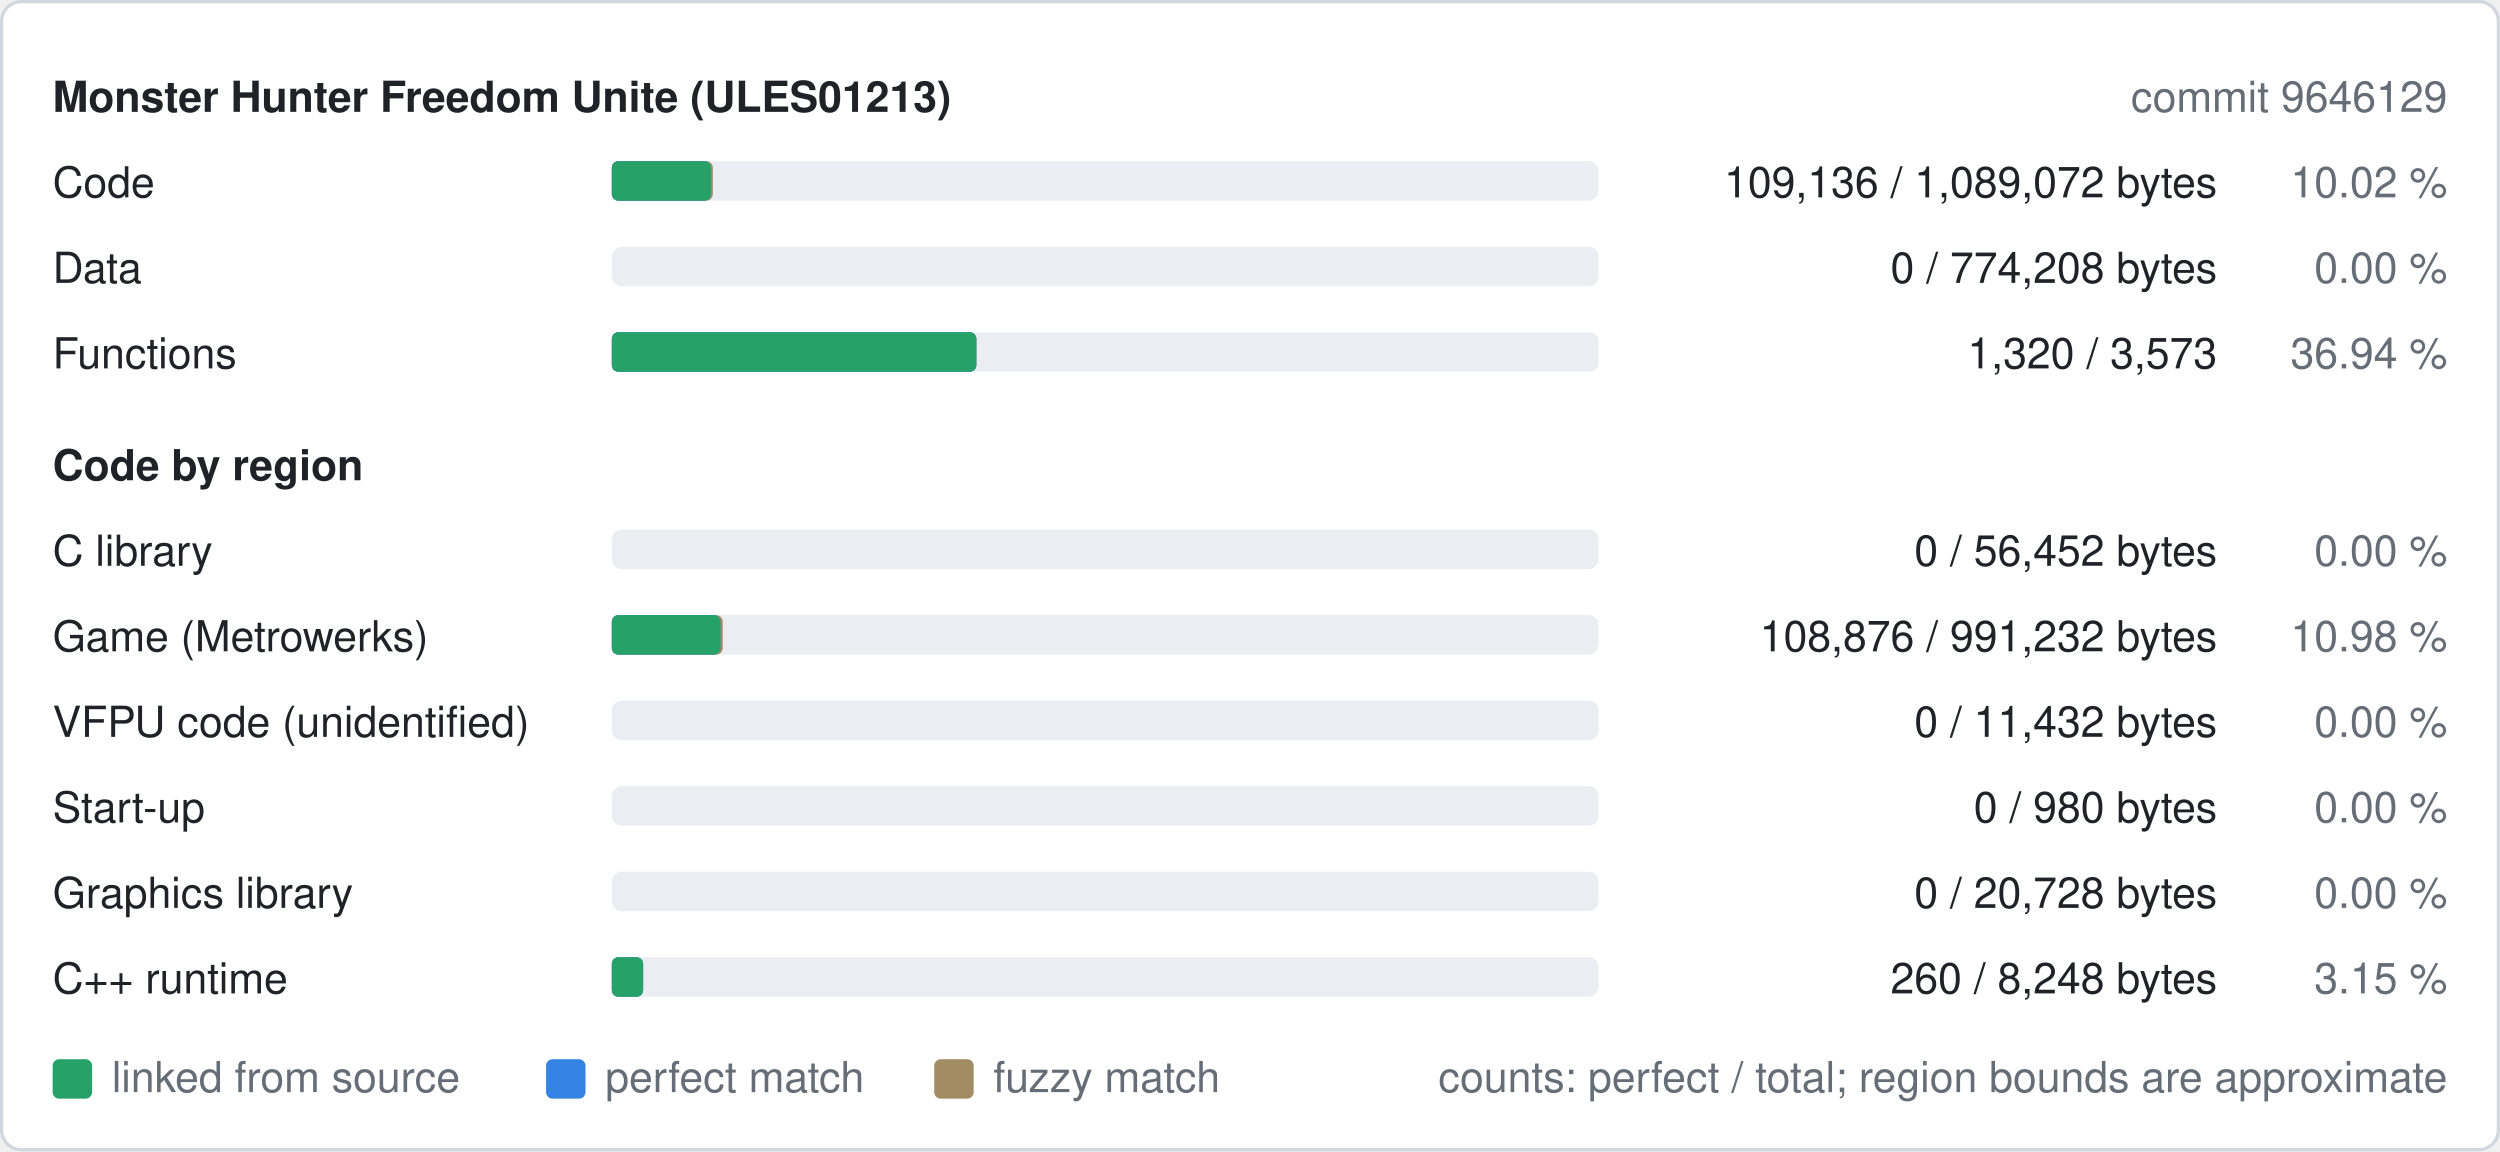
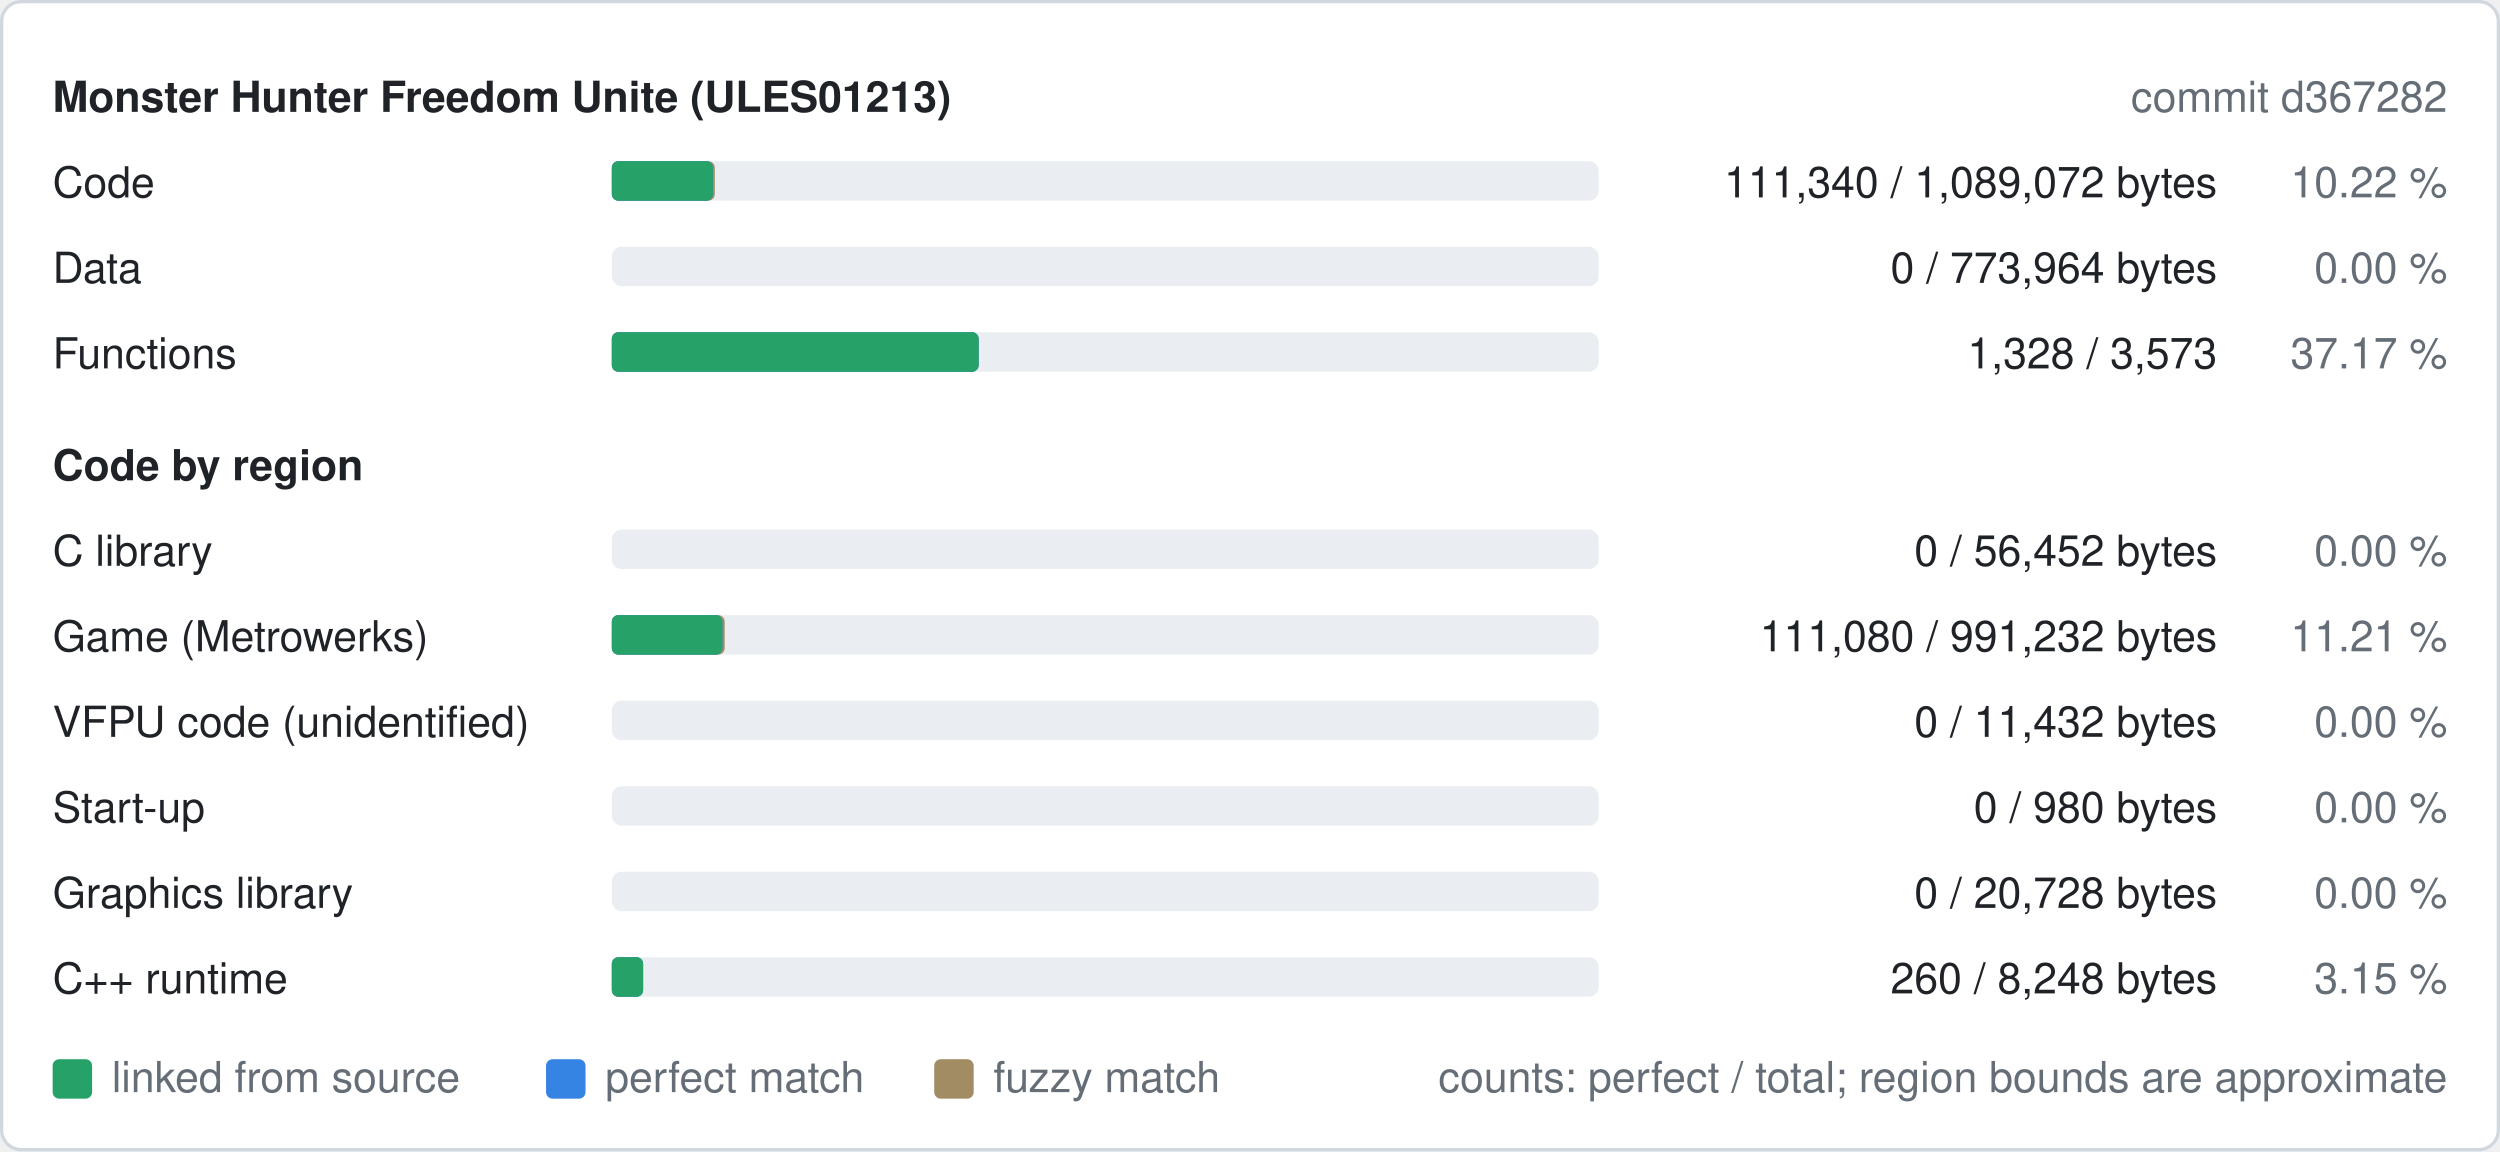
<svg xmlns="http://www.w3.org/2000/svg" width="760" height="350" viewBox="0 0 760 350" role="img" aria-label="Decompilation progress of ULES01213">
  <style>
text{font-family:-apple-system,BlinkMacSystemFont,"Segoe UI",Helvetica,Arial,sans-serif;font-size:13px}
.b{font-weight:600}
.bg{fill:#ffffff;stroke:#d0d7de}.t{fill:#1f2328}.m{fill:#656d76}.track{fill:#eaeef2}.fuzzy{fill:#a28c64}.perfect{fill:#3584e4}.linked{fill:#26a269}
@media (prefers-color-scheme: dark){.bg{fill:#0d1117;stroke:#30363d}.t{fill:#e6edf3}.m{fill:#8d96a0}.track{fill:#21262d}.fuzzy{fill:#a28c64}.perfect{fill:#3584e4}.linked{fill:#2ec27e}}
</style>
  <rect class="bg" x="0.5" y="0.5" width="759" height="349" rx="6" />
  <text class="t b" x="16" y="34">Monster Hunter Freedom Unite (ULES01213)</text>
-   <text class="m" x="744" y="34" text-anchor="end">commit 9646129</text>
+   <text class="m" x="744" y="34" text-anchor="end">commit d367282</text>
  <text class="t" x="16" y="60">Code</text>
  <rect class="track" x="186" y="49" width="300" height="12" rx="3" />
-   <rect class="fuzzy" x="186" y="49" width="30.7" height="12" rx="2" />
-   <rect class="perfect" x="186" y="49" width="30.1" height="12" rx="2" />
-   <rect class="linked" x="186" y="49" width="30.1" height="12" rx="2" />
-   <text class="t" x="674" y="60" text-anchor="end">109,136 / 1,089,072 bytes</text>
-   <text class="m" x="744" y="60" text-anchor="end">10.02 %</text>
+   <rect class="fuzzy" x="186" y="49" width="31.3" height="12" rx="2" />
+   <rect class="perfect" x="186" y="49" width="30.7" height="12" rx="2" />
+   <rect class="linked" x="186" y="49" width="30.7" height="12" rx="2" />
+   <text class="t" x="674" y="60" text-anchor="end">111,340 / 1,089,072 bytes</text>
+   <text class="m" x="744" y="60" text-anchor="end">10.22 %</text>
  <text class="t" x="16" y="86">Data</text>
  <rect class="track" x="186" y="75" width="300" height="12" rx="3" />
-   <text class="t" x="674" y="86" text-anchor="end">0 / 774,208 bytes</text>
+   <text class="t" x="674" y="86" text-anchor="end">0 / 773,964 bytes</text>
  <text class="m" x="744" y="86" text-anchor="end">0.00 %</text>
  <text class="t" x="16" y="112">Functions</text>
  <rect class="track" x="186" y="101" width="300" height="12" rx="3" />
-   <rect class="fuzzy" x="186" y="101" width="110.8" height="12" rx="2" />
-   <rect class="perfect" x="186" y="101" width="110.8" height="12" rx="2" />
-   <rect class="linked" x="186" y="101" width="110.8" height="12" rx="2" />
-   <text class="t" x="674" y="112" text-anchor="end">1,320 / 3,573</text>
-   <text class="m" x="744" y="112" text-anchor="end">36.94 %</text>
+   <rect class="fuzzy" x="186" y="101" width="111.5" height="12" rx="2" />
+   <rect class="perfect" x="186" y="101" width="111.5" height="12" rx="2" />
+   <rect class="linked" x="186" y="101" width="111.5" height="12" rx="2" />
+   <text class="t" x="674" y="112" text-anchor="end">1,328 / 3,573</text>
+   <text class="m" x="744" y="112" text-anchor="end">37.17 %</text>
  <text class="t b" x="16" y="146">Code by region</text>
  <text class="t" x="16" y="172">C library</text>
  <rect class="track" x="186" y="161" width="300" height="12" rx="3" />
  <text class="t" x="674" y="172" text-anchor="end">0 / 56,452 bytes</text>
  <text class="m" x="744" y="172" text-anchor="end">0.00 %</text>
  <text class="t" x="16" y="198">Game (Metrowerks)</text>
  <rect class="track" x="186" y="187" width="300" height="12" rx="3" />
-   <rect class="fuzzy" x="186" y="187" width="33.7" height="12" rx="2" />
-   <rect class="perfect" x="186" y="187" width="33.0" height="12" rx="2" />
-   <rect class="linked" x="186" y="187" width="33.0" height="12" rx="2" />
-   <text class="t" x="674" y="198" text-anchor="end">108,876 / 991,232 bytes</text>
-   <text class="m" x="744" y="198" text-anchor="end">10.98 %</text>
+   <rect class="fuzzy" x="186" y="187" width="34.3" height="12" rx="2" />
+   <rect class="perfect" x="186" y="187" width="33.6" height="12" rx="2" />
+   <rect class="linked" x="186" y="187" width="33.6" height="12" rx="2" />
+   <text class="t" x="674" y="198" text-anchor="end">111,080 / 991,232 bytes</text>
+   <text class="m" x="744" y="198" text-anchor="end">11.21 %</text>
  <text class="t" x="16" y="224">VFPU code (unidentified)</text>
  <rect class="track" x="186" y="213" width="300" height="12" rx="3" />
  <text class="t" x="674" y="224" text-anchor="end">0 / 11,432 bytes</text>
  <text class="m" x="744" y="224" text-anchor="end">0.00 %</text>
  <text class="t" x="16" y="250">Start-up</text>
  <rect class="track" x="186" y="239" width="300" height="12" rx="3" />
  <text class="t" x="674" y="250" text-anchor="end">0 / 980 bytes</text>
  <text class="m" x="744" y="250" text-anchor="end">0.00 %</text>
  <text class="t" x="16" y="276">Graphics library</text>
  <rect class="track" x="186" y="265" width="300" height="12" rx="3" />
  <text class="t" x="674" y="276" text-anchor="end">0 / 20,728 bytes</text>
  <text class="m" x="744" y="276" text-anchor="end">0.00 %</text>
  <text class="t" x="16" y="302">C++ runtime</text>
  <rect class="track" x="186" y="291" width="300" height="12" rx="3" />
  <rect class="fuzzy" x="186" y="291" width="9.5" height="12" rx="2" />
  <rect class="perfect" x="186" y="291" width="9.5" height="12" rx="2" />
  <rect class="linked" x="186" y="291" width="9.5" height="12" rx="2" />
  <text class="t" x="674" y="302" text-anchor="end">260 / 8,248 bytes</text>
  <text class="m" x="744" y="302" text-anchor="end">3.15 %</text>
  <rect class="linked" x="16" y="322" width="12" height="12" rx="2" />
  <text class="m" x="34" y="332">linked from source</text>
  <rect class="perfect" x="166" y="322" width="12" height="12" rx="2" />
  <text class="m" x="184" y="332">perfect match</text>
  <rect class="fuzzy" x="284" y="322" width="12" height="12" rx="2" />
  <text class="m" x="302" y="332">fuzzy match</text>
  <text class="m" x="744" y="332" text-anchor="end">counts: perfect / total; region bounds are approximate</text>
</svg>
